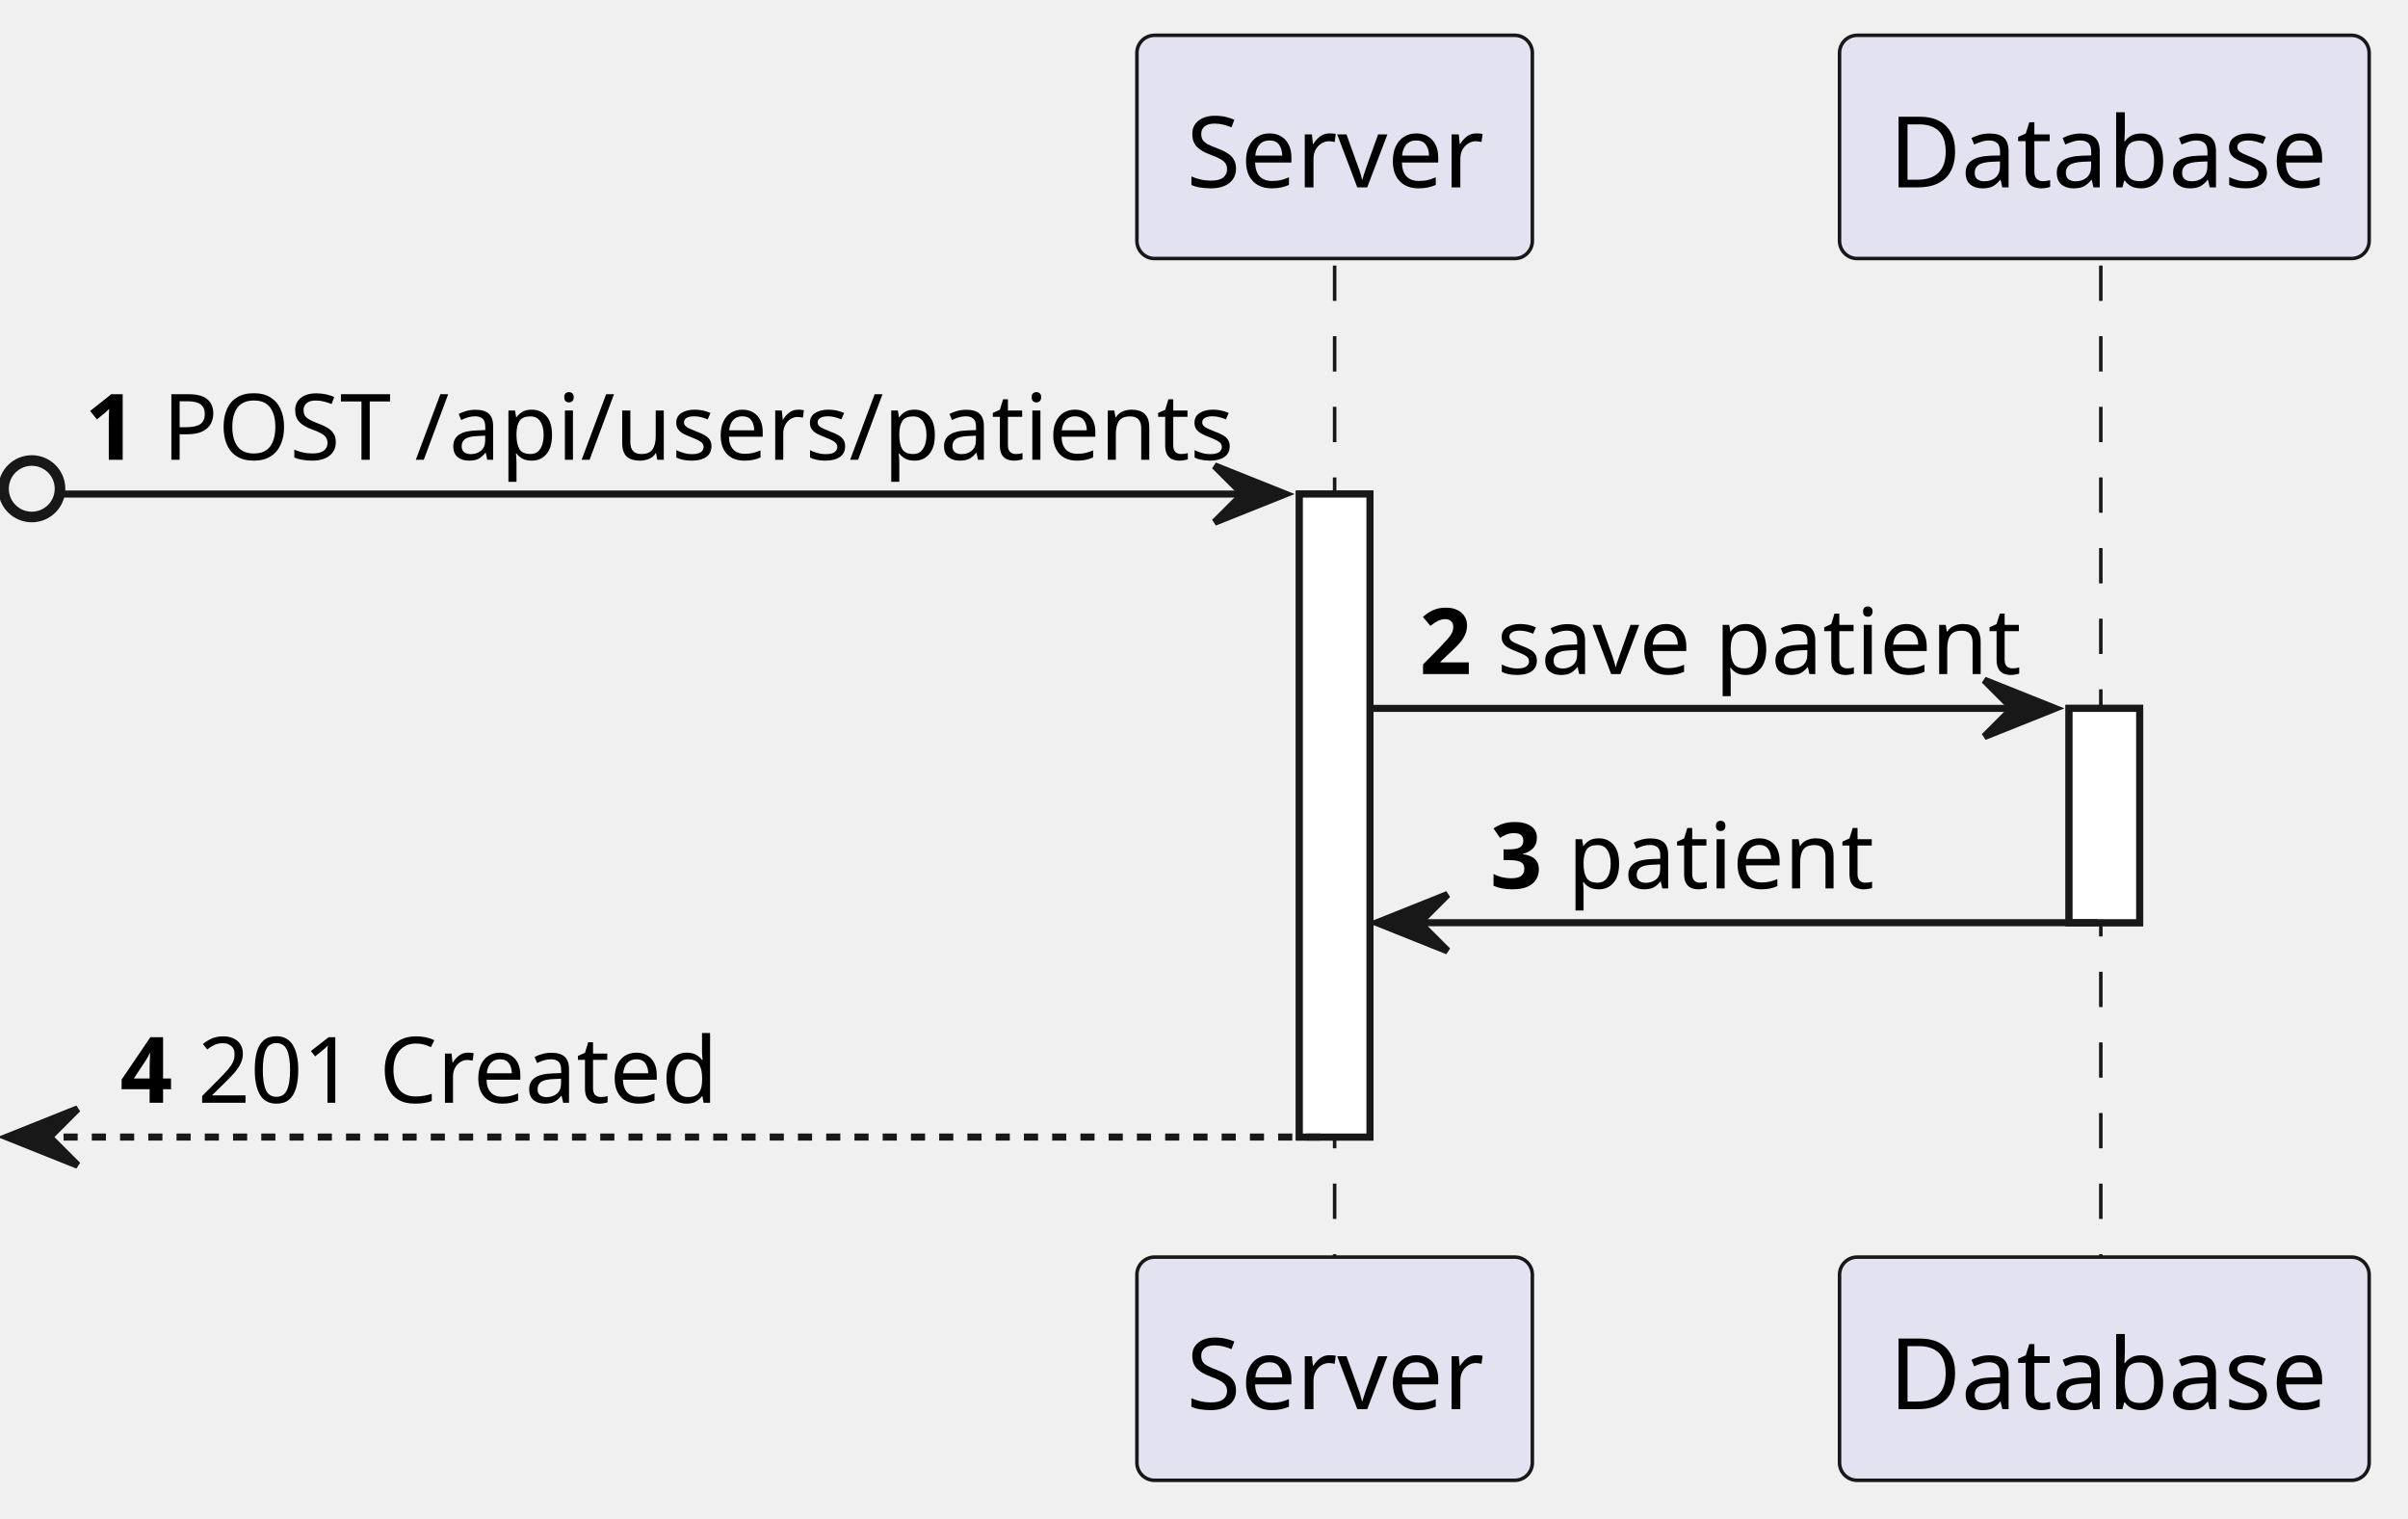
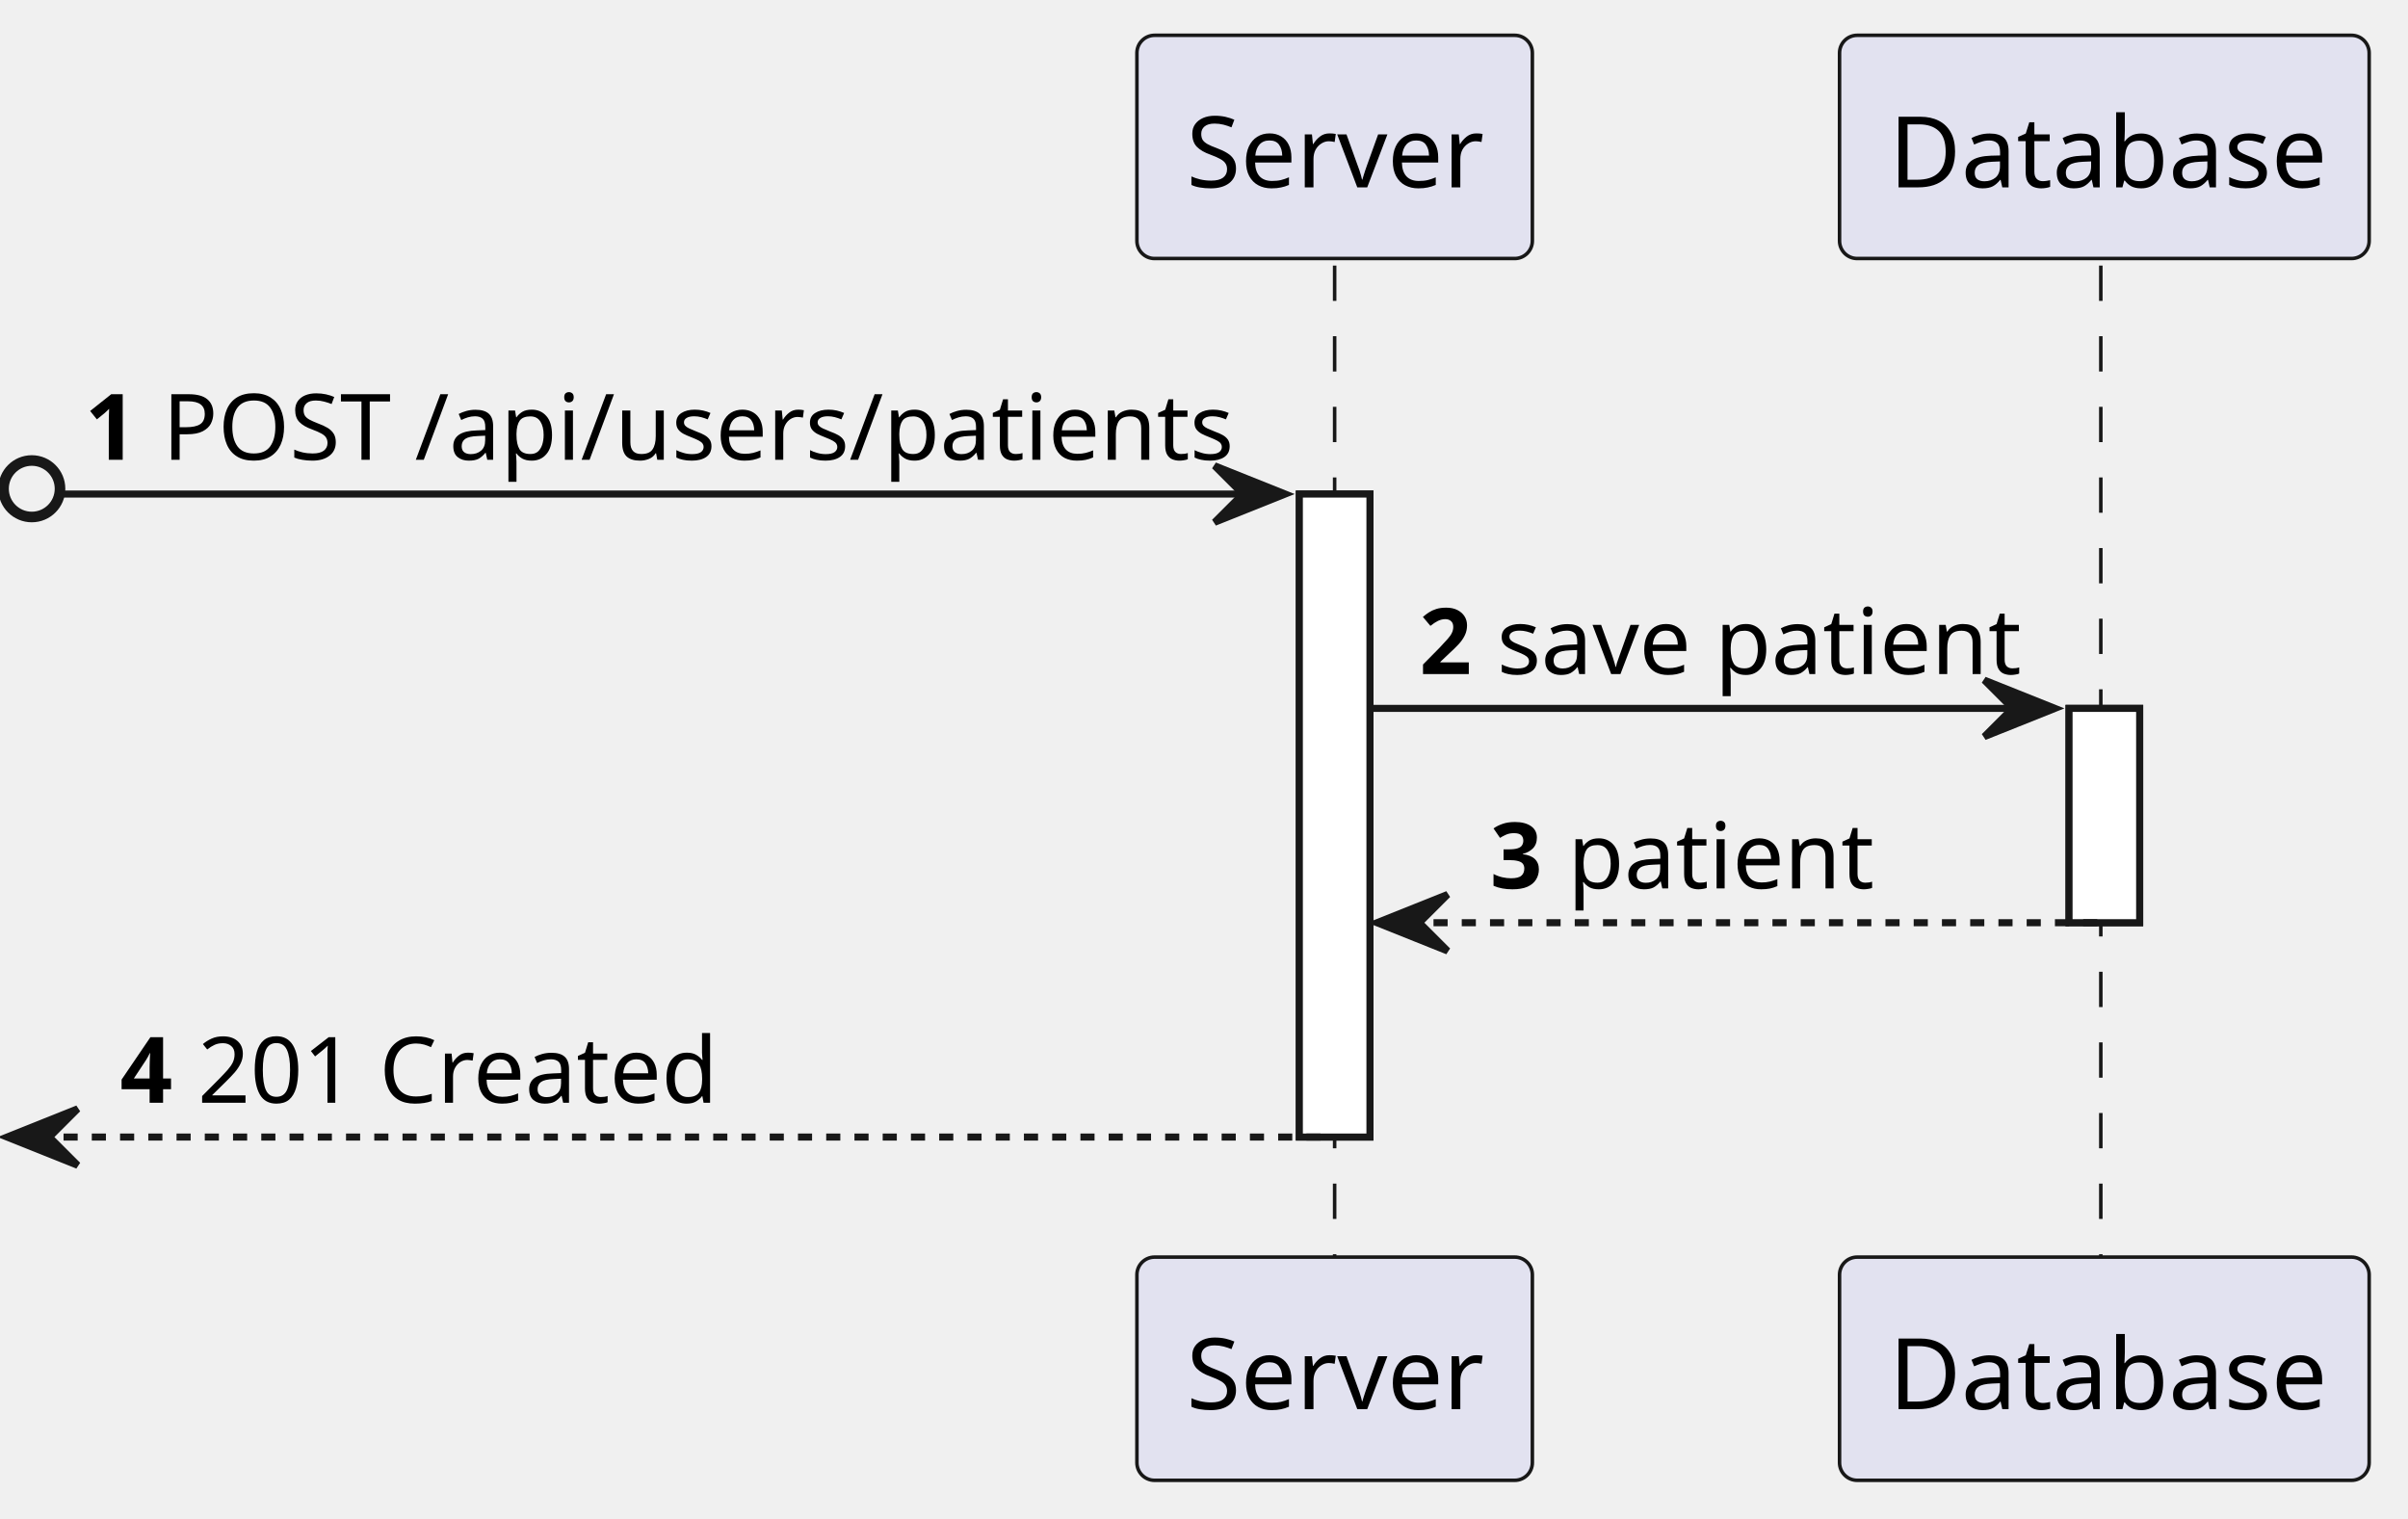
<svg xmlns="http://www.w3.org/2000/svg" contentStyleType="text/css" height="215px" preserveAspectRatio="none" style="width:341px;height:215px;background:#FFFFFF;" version="1.1" viewBox="0 0 341 215" width="341px" zoomAndPan="magnify">
  <defs />
  <g>
    <rect fill="#FFFFFF" height="91.055" style="stroke:#181818;stroke-width:1.0;" width="10" x="184" y="69.961" />
    <rect fill="#FFFFFF" height="30.352" style="stroke:#181818;stroke-width:1.0;" width="10" x="293" y="100.312" />
    <line style="stroke:#181818;stroke-width:0.5;stroke-dasharray:5.0,5.0;" x1="189" x2="189" y1="37.609" y2="179.016" />
    <line style="stroke:#181818;stroke-width:0.5;stroke-dasharray:5.0,5.0;" x1="297.5" x2="297.5" y1="37.609" y2="179.016" />
    <rect fill="#E2E2F0" height="31.609" rx="2.5" ry="2.5" style="stroke:#181818;stroke-width:0.5;" width="56" x="161" y="5" />
    <text fill="#000000" font-family="sans-serif" font-size="14" lengthAdjust="spacing" textLength="42" x="168" y="26.533">Server</text>
    <rect fill="#E2E2F0" height="31.609" rx="2.5" ry="2.5" style="stroke:#181818;stroke-width:0.5;" width="56" x="161" y="178.016" />
    <text fill="#000000" font-family="sans-serif" font-size="14" lengthAdjust="spacing" textLength="42" x="168" y="199.549">Server</text>
    <rect fill="#E2E2F0" height="31.609" rx="2.5" ry="2.5" style="stroke:#181818;stroke-width:0.5;" width="75" x="260.5" y="5" />
    <text fill="#000000" font-family="sans-serif" font-size="14" lengthAdjust="spacing" textLength="61" x="267.5" y="26.533">Database</text>
    <rect fill="#E2E2F0" height="31.609" rx="2.5" ry="2.5" style="stroke:#181818;stroke-width:0.5;" width="75" x="260.5" y="178.016" />
    <text fill="#000000" font-family="sans-serif" font-size="14" lengthAdjust="spacing" textLength="61" x="267.5" y="199.549">Database</text>
    <rect fill="#FFFFFF" height="91.055" style="stroke:#181818;stroke-width:1.0;" width="10" x="184" y="69.961" />
    <rect fill="#FFFFFF" height="30.352" style="stroke:#181818;stroke-width:1.0;" width="10" x="293" y="100.312" />
    <ellipse cx="4.5" cy="69.211" fill="none" rx="4" ry="4" style="stroke:#181818;stroke-width:1.5;" />
    <polygon fill="#181818" points="172,65.961,182,69.961,172,73.961,176,69.961" style="stroke:#181818;stroke-width:1.0;" />
    <line style="stroke:#181818;stroke-width:1.0;" x1="9" x2="178" y1="69.961" y2="69.961" />
    <text fill="#000000" font-family="sans-serif" font-size="13" font-weight="bold" lengthAdjust="spacing" textLength="7" x="12" y="65.105">1</text>
    <text fill="#000000" font-family="sans-serif" font-size="13" lengthAdjust="spacing" textLength="146" x="23" y="65.105">POST /api/users/patients</text>
    <polygon fill="#181818" points="281,96.312,291,100.312,281,104.312,285,100.312" style="stroke:#181818;stroke-width:1.0;" />
    <line style="stroke:#181818;stroke-width:1.0;" x1="194" x2="287" y1="100.312" y2="100.312" />
    <text fill="#000000" font-family="sans-serif" font-size="13" font-weight="bold" lengthAdjust="spacing" textLength="7" x="201" y="95.456">2</text>
    <text fill="#000000" font-family="sans-serif" font-size="13" lengthAdjust="spacing" textLength="69" x="212" y="95.456">save patient</text>
    <polygon fill="#181818" points="205,126.664,195,130.664,205,134.664,201,130.664" style="stroke:#181818;stroke-width:1.0;" />
-     <line style="stroke:#181818;stroke-width:1.0;" x1="199" x2="297" y1="130.664" y2="130.664" />
+     <line style="stroke:#181818;stroke-width:1.0;stroke-dasharray:2.0,2.0;" x1="199" x2="297" y1="130.664" y2="130.664" />
    <text fill="#000000" font-family="sans-serif" font-size="13" font-weight="bold" lengthAdjust="spacing" textLength="7" x="211" y="125.808">3</text>
    <text fill="#000000" font-family="sans-serif" font-size="13" lengthAdjust="spacing" textLength="39" x="222" y="125.808">patient</text>
    <polygon fill="#181818" points="11,157.016,1,161.016,11,165.016,7,161.016" style="stroke:#181818;stroke-width:1.0;" />
    <line style="stroke:#181818;stroke-width:1.0;stroke-dasharray:2.0,2.0;" x1="5" x2="188" y1="161.016" y2="161.016" />
    <text fill="#000000" font-family="sans-serif" font-size="13" font-weight="bold" lengthAdjust="spacing" textLength="7" x="17" y="156.159">4</text>
    <text fill="#000000" font-family="sans-serif" font-size="13" lengthAdjust="spacing" textLength="70" x="28" y="156.159">201 Created</text>
  </g>
</svg>
